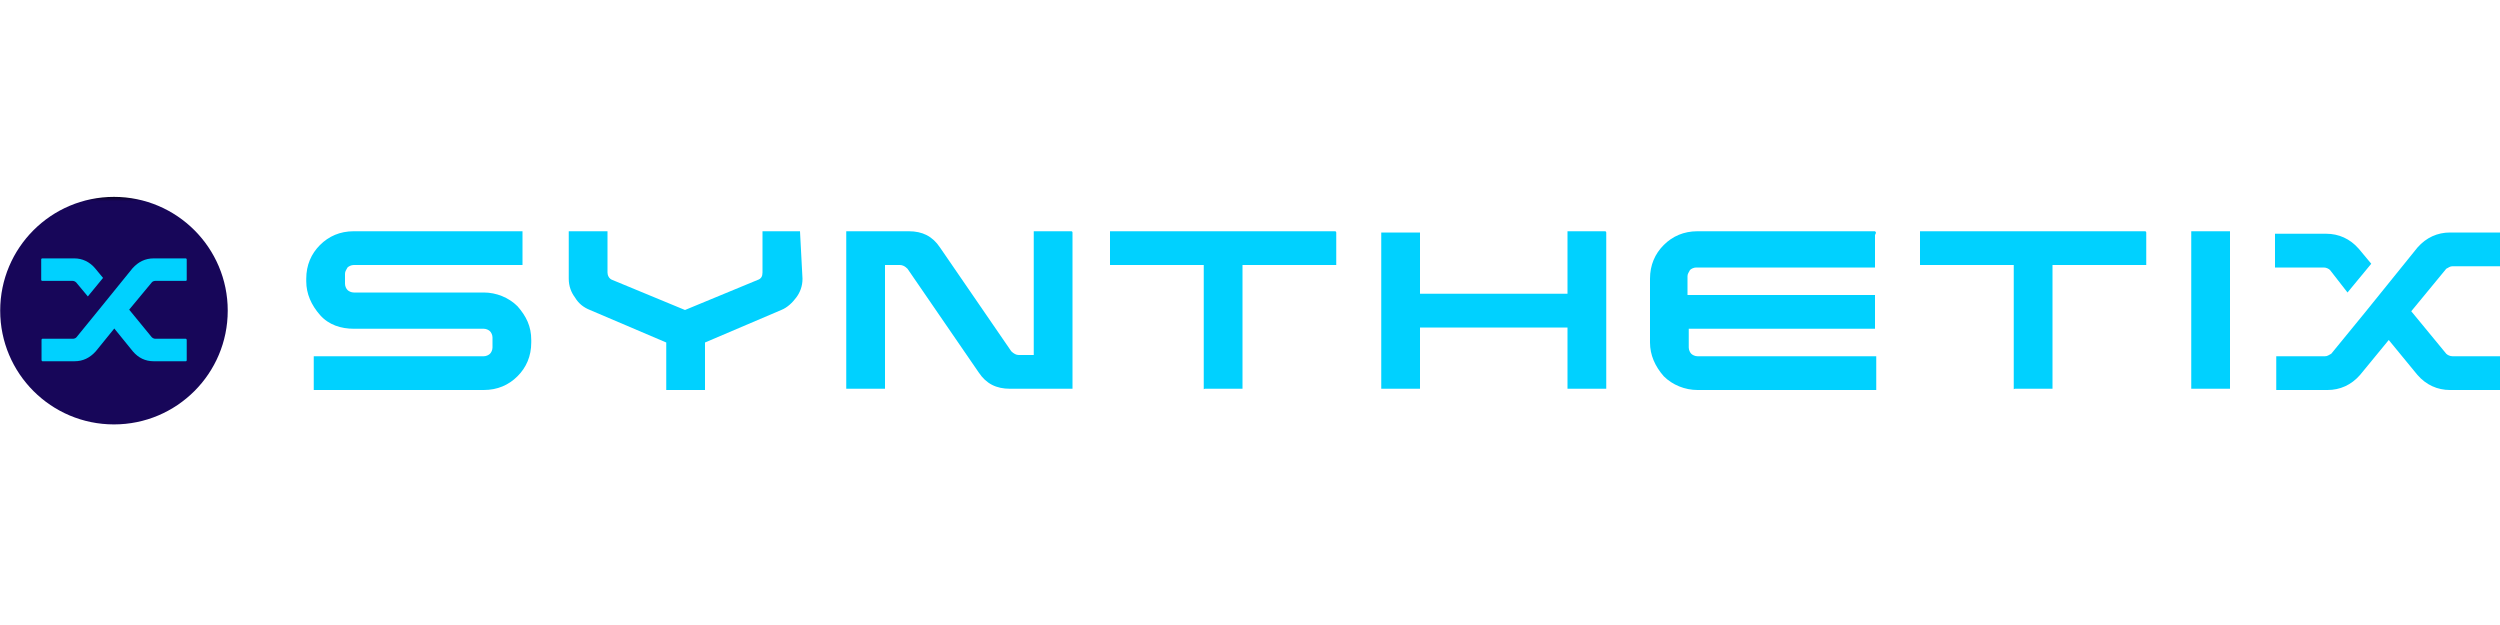
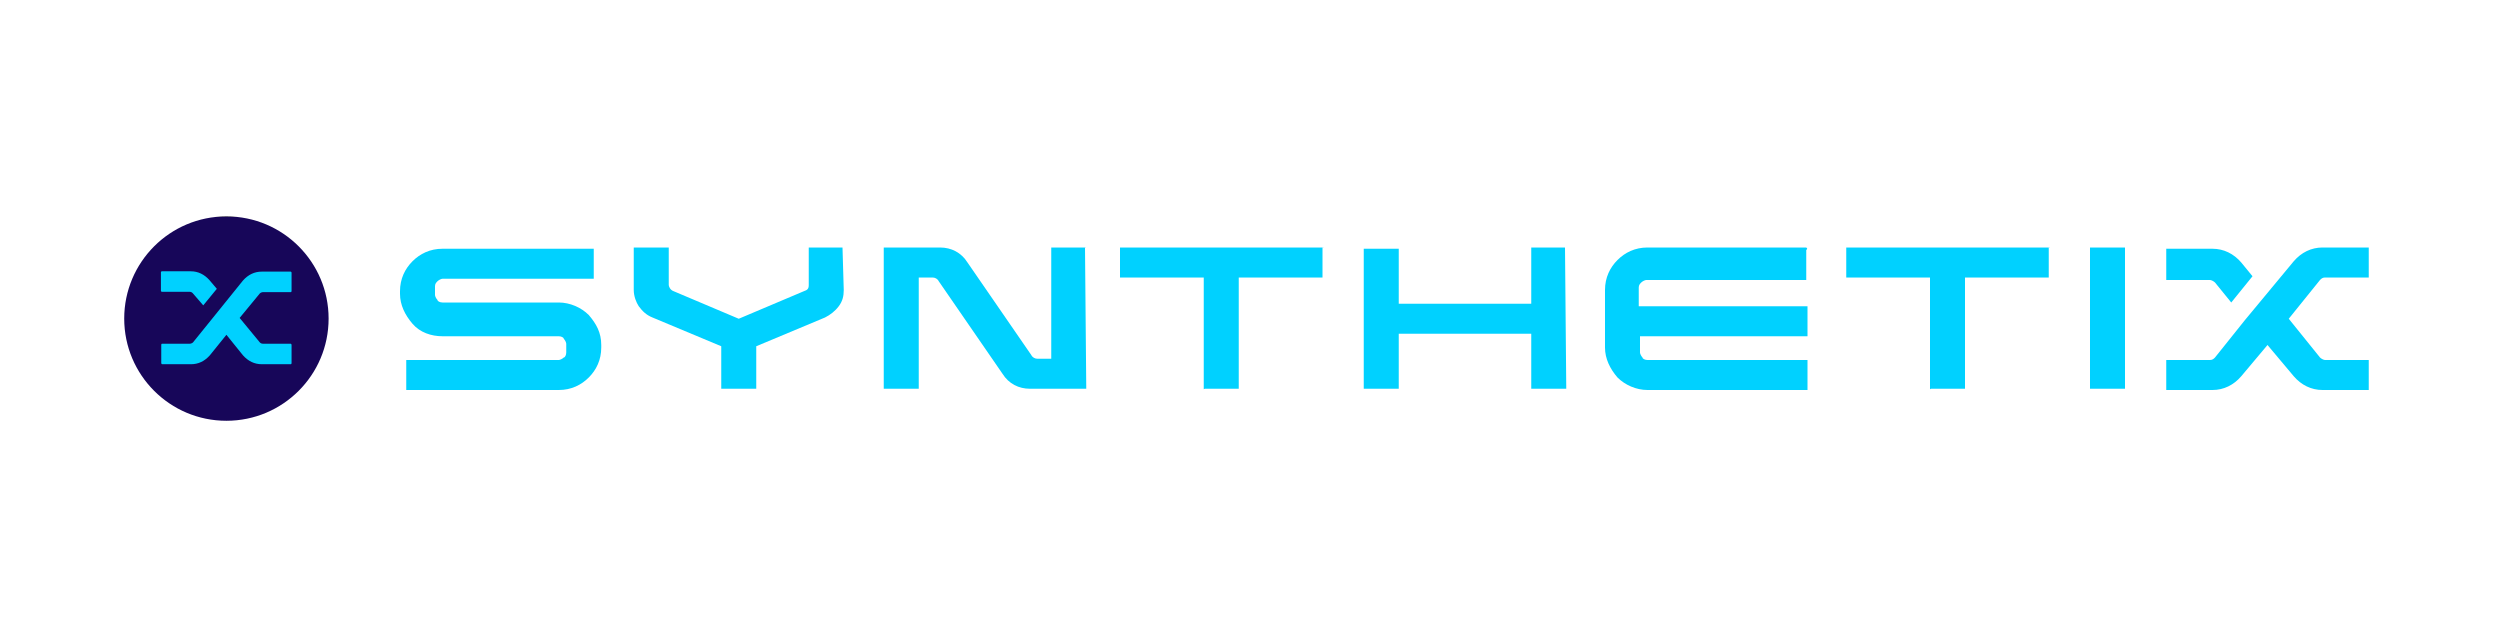
<svg xmlns="http://www.w3.org/2000/svg" version="1.1" id="Layer_1" x="0px" y="0px" viewBox="-379 256 200 50" style="enable-background:new -379 256 200 50;" xml:space="preserve">
  <style type="text/css">
	.st0{fill:url(#SVGID_1_);}
	.st1{fill:#00D1FF;}
</style>
  <g transform="translate(257.63 -97.669)">
    <g transform="matrix(.26458 0 0 .26458 -257.63 97.669)">
-       <linearGradient id="SVGID_1_" gradientUnits="userSpaceOnUse" x1="46990.402" y1="-32087.766" x2="46990.402" y2="-32112.047" gradientTransform="matrix(5.249267e-002 0 0 -5.249267e-002 -3864.7 -657.269)">
+       <linearGradient id="SVGID_1_" gradientUnits="userSpaceOnUse" x1="383469.438" y1="123282.484" x2="383469.438" y2="123304.273" gradientTransform="matrix(1.388851e-002 0 0 1.388851e-002 -6689.829 -679.2108)">
        <stop offset="0" style="stop-color:#090220" />
        <stop offset="1" style="stop-color:#170659" />
      </linearGradient>
-       <circle class="st0" cx="-1398" cy="1061.5" r="34.4" />
+       <circle class="st0" cx="-1364" cy="1063.9" r="30.9" />
      <g>
-         <path class="st1" d="M-1409.4,1053c-0.3-0.3-0.7-0.5-1.1-0.5h-9.2c-0.1,0-0.1,0-0.2-0.1c0,0-0.1-0.1-0.1-0.2v-6.2     c0-0.1,0-0.1,0.1-0.2c0.1-0.1,0.1-0.1,0.2-0.1h9.7c2.4,0,4.6,1,6.3,3l2.4,2.9l-4.6,5.6L-1409.4,1053z M-1392.4,1048.7     c1.8-2,3.9-3,6.4-3h9.7c0.1,0,0.1,0,0.2,0.1c0,0,0.1,0.1,0.1,0.2v6.2c0,0.1,0,0.1-0.1,0.2c0,0.1-0.1,0.1-0.2,0.1h-9.2     c-0.4,0-0.9,0.2-1.1,0.5l-6.8,8.2l6.8,8.3c0.3,0.3,0.7,0.5,1.1,0.5h9.2c0.1,0,0.1,0,0.2,0.1c0,0.1,0.1,0.1,0.1,0.2v6.2     c0,0.1,0,0.1-0.1,0.2c0,0.1-0.1,0.1-0.2,0.1h-9.7c-2.5,0-4.6-1-6.3-3l-5.6-6.9l-5.6,6.9c-1.8,2-3.9,3-6.4,3h-9.7     c-0.1,0-0.1,0-0.2-0.1c0-0.1-0.1-0.1-0.1-0.2v-6.2c0-0.1,0-0.1,0.1-0.2c0-0.1,0.1-0.1,0.2-0.1h9.2c0.4,0,0.9-0.2,1.1-0.5l6.6-8.1     L-1392.4,1048.7z" />
+         <path class="st1" d="M-1374.2,1056.2c-0.3-0.3-0.6-0.4-1-0.4h-8.3c-0.1,0-0.1,0-0.2-0.1c0,0-0.1-0.1-0.1-0.2v-5.6     c0-0.1,0-0.1,0.1-0.2s0.1-0.1,0.2-0.1h8.7c2.2,0,4.1,0.9,5.7,2.7l2.2,2.6l-4.1,5L-1374.2,1056.2z M-1359,1052.4     c1.6-1.8,3.5-2.7,5.7-2.7h8.7c0.1,0,0.1,0,0.2,0.1c0,0,0.1,0.1,0.1,0.2v5.6c0,0.1,0,0.1-0.1,0.2c0,0.1-0.1,0.1-0.2,0.1h-8.3     c-0.4,0-0.8,0.2-1,0.4l-6.1,7.4l6.1,7.4c0.3,0.3,0.6,0.4,1,0.4h8.3c0.1,0,0.1,0,0.2,0.1c0,0.1,0.1,0.1,0.1,0.2v5.6     c0,0.1,0,0.1-0.1,0.2c0,0.1-0.1,0.1-0.2,0.1h-8.7c-2.2,0-4.1-0.9-5.7-2.7l-5-6.2l-5,6.2c-1.6,1.8-3.5,2.7-5.7,2.7h-8.7     c-0.1,0-0.1,0-0.2-0.1c0-0.1-0.1-0.1-0.1-0.2v-5.6c0-0.1,0-0.1,0.1-0.2c0-0.1,0.1-0.1,0.2-0.1h8.3c0.4,0,0.8-0.2,1-0.4l5.9-7.3     L-1359,1052.4z" />
      </g>
    </g>
  </g>
  <g>
-     <path class="st1" d="M-337.6,280.5c-0.7-0.7-1.7-1.1-2.7-1.1h-10.4c-0.2,0-0.4-0.1-0.5-0.2s-0.2-0.3-0.2-0.5v-0.8   c0-0.2,0.1-0.3,0.2-0.5c0.1-0.1,0.3-0.2,0.5-0.2h13.4c0,0,0.1,0,0.1,0c0,0,0,0,0-0.1v-2.5c0,0,0-0.1,0-0.1c0,0,0,0-0.1,0h-13.4   c-1.1,0-2,0.4-2.7,1.1c-0.7,0.7-1.1,1.6-1.1,2.7v0.2c0,1,0.4,1.9,1.1,2.7s1.7,1.1,2.7,1.1h10.4c0.2,0,0.4,0.1,0.5,0.2   c0.1,0.1,0.2,0.3,0.2,0.5v0.8c0,0.2-0.1,0.4-0.2,0.5c-0.1,0.1-0.3,0.2-0.5,0.2h-13.5c0,0,0,0-0.1,0c0,0,0,0,0,0.1v2.5   c0,0,0,0,0,0.1c0,0,0,0,0.1,0h13.5c1.1,0,2-0.4,2.7-1.1c0.7-0.7,1.1-1.6,1.1-2.7v-0.2C-336.5,282.1-336.9,281.3-337.6,280.5z" />
-     <path class="st1" d="M-315,274.5h-2.9c0,0,0,0-0.1,0c0,0,0,0,0,0.1v3.2c0,0.3-0.1,0.5-0.4,0.6l-5.8,2.4l-5.8-2.4   c-0.3-0.1-0.4-0.4-0.4-0.6v-3.2c0,0,0-0.1,0-0.1c0,0,0,0-0.1,0h-2.9c0,0,0,0-0.1,0c0,0,0,0,0,0.1v3.7c0,0.6,0.2,1.1,0.5,1.5   c0.3,0.5,0.7,0.8,1.2,1l6.1,2.6v3.7c0,0,0,0.1,0,0.1c0,0,0,0,0.1,0h2.9c0,0,0,0,0.1,0c0,0,0,0,0-0.1v-3.7l6.1-2.6   c0.5-0.2,0.9-0.6,1.2-1c0.3-0.4,0.5-0.9,0.5-1.5L-315,274.5C-314.9,274.5-314.9,274.5-315,274.5C-314.9,274.5-315,274.5-315,274.5z   " />
-     <path class="st1" d="M-293.3,274.5h-2.9c0,0-0.1,0-0.1,0c0,0,0,0,0,0.1v9.8h-1.2c-0.2,0-0.4-0.1-0.6-0.3l-5.7-8.3   c-0.6-0.9-1.4-1.3-2.5-1.3h-4.9c0,0-0.1,0-0.1,0c0,0,0,0,0,0.1V287c0,0,0,0,0,0.1c0,0,0,0,0.1,0h2.9c0,0,0,0,0.1,0c0,0,0,0,0-0.1   v-9.8h1.2c0.2,0,0.4,0.1,0.6,0.3l5.7,8.3c0.6,0.9,1.4,1.3,2.5,1.3h4.9c0,0,0.1,0,0.1,0c0,0,0,0,0-0.1v-12.4   C-293.2,274.6-293.2,274.5-293.3,274.5C-293.3,274.5-293.3,274.5-293.3,274.5z" />
-     <path class="st1" d="M-272.2,274.5h-17.9c0,0-0.1,0-0.1,0c0,0,0,0,0,0.1v2.5c0,0,0,0,0,0.1c0,0,0,0,0.1,0h7.4v9.8c0,0,0,0,0,0.1   s0,0,0.1,0h2.9c0,0,0.1,0,0.1,0c0,0,0,0,0-0.1v-9.8h7.4c0,0,0.1,0,0.1,0c0,0,0,0,0-0.1v-2.5C-272.1,274.6-272.1,274.5-272.2,274.5   C-272.2,274.5-272.2,274.5-272.2,274.5z" />
-     <path class="st1" d="M-250.6,274.5h-2.9c0,0,0,0-0.1,0c0,0,0,0,0,0.1v4.9h-11.8v-4.8c0,0,0,0,0-0.1c0,0,0,0-0.1,0h-2.9   c0,0,0,0-0.1,0c0,0,0,0,0,0.1V287c0,0,0,0,0,0.1c0,0,0,0,0.1,0h2.9c0,0,0.1,0,0.1,0c0,0,0,0,0-0.1v-4.8h11.8v4.8c0,0,0,0,0,0.1   c0,0,0,0,0.1,0h2.9c0,0,0.1,0,0.1,0c0,0,0,0,0-0.1v-12.4C-250.5,274.6-250.5,274.5-250.6,274.5   C-250.5,274.5-250.5,274.5-250.6,274.5z" />
-     <path class="st1" d="M-229,274.5h-14.2c-1.1,0-2,0.4-2.7,1.1c-0.7,0.7-1.1,1.6-1.1,2.7v5.1c0,1,0.4,1.9,1.1,2.7   c0.7,0.7,1.7,1.1,2.7,1.1h14.2c0,0,0,0,0.1,0c0,0,0,0,0-0.1v-2.5c0,0,0-0.1,0-0.1c0,0,0,0-0.1,0h-14.2c-0.2,0-0.4-0.1-0.5-0.2   s-0.2-0.3-0.2-0.5v-1.5h14.8c0,0,0.1,0,0.1,0c0,0,0,0,0-0.1v-2.5c0,0,0-0.1,0-0.1c0,0,0,0-0.1,0h-14.9v-1.5c0-0.2,0.1-0.3,0.2-0.5   c0.1-0.1,0.3-0.2,0.5-0.2h14.2c0,0,0,0,0.1,0c0,0,0,0,0-0.1v-2.5C-228.9,274.6-228.9,274.6-229,274.5   C-228.9,274.5-229,274.5-229,274.5z" />
-     <path class="st1" d="M-207.4,274.5h-17.9c0,0-0.1,0-0.1,0c0,0,0,0,0,0.1v2.5c0,0,0,0,0,0.1c0,0,0,0,0.1,0h7.4v9.8c0,0,0,0,0,0.1   s0,0,0.1,0h2.9c0,0,0.1,0,0.1,0c0,0,0,0,0-0.1v-9.8h7.4c0,0,0.1,0,0.1,0c0,0,0,0,0-0.1v-2.5C-207.3,274.6-207.3,274.5-207.4,274.5   C-207.4,274.5-207.4,274.5-207.4,274.5z" />
-     <path class="st1" d="M-200.6,274.5C-200.7,274.5-200.7,274.5-200.6,274.5l-3,0c0,0-0.1,0-0.1,0c0,0,0,0,0,0.1V287c0,0,0,0,0,0.1   c0,0,0,0,0.1,0h2.9c0,0,0.1,0,0.1,0c0,0,0,0,0-0.1L-200.6,274.5C-200.6,274.5-200.6,274.5-200.6,274.5z" />
-     <path class="st1" d="M-192.6,277.6c-0.1-0.1-0.3-0.2-0.5-0.2h-3.8c0,0-0.1,0-0.1,0c0,0,0,0,0-0.1v-2.5c0,0,0,0,0-0.1c0,0,0,0,0.1,0   h4c1,0,1.9,0.4,2.6,1.2l1,1.2l-1.9,2.3L-192.6,277.6z M-185.6,275.8c0.7-0.8,1.6-1.2,2.6-1.2h4c0,0,0.1,0,0.1,0s0,0,0,0.1v2.5   c0,0,0,0,0,0.1c0,0,0,0-0.1,0h-3.8c-0.2,0-0.3,0.1-0.5,0.2l-2.8,3.4l2.8,3.4c0.1,0.1,0.3,0.2,0.5,0.2h3.8c0,0,0.1,0,0.1,0   c0,0,0,0,0,0.1v2.5c0,0,0,0,0,0.1c0,0,0,0-0.1,0h-4c-1,0-1.9-0.4-2.6-1.2l-2.3-2.8l-2.3,2.8c-0.7,0.8-1.6,1.2-2.6,1.2h-4   c0,0-0.1,0-0.1,0c0,0,0,0,0-0.1v-2.5c0,0,0,0,0-0.1c0,0,0,0,0.1,0h3.8c0.2,0,0.3-0.1,0.5-0.2l2.7-3.3L-185.6,275.8z" />
+     <path class="st1" d="M-331.9,281.2c-0.6-0.6-1.5-1-2.4-1h-9.3c-0.2,0-0.4-0.1-0.4-0.2c-0.1-0.1-0.2-0.3-0.2-0.4v-0.7   c0-0.2,0.1-0.3,0.2-0.4c0.1-0.1,0.3-0.2,0.4-0.2h12h0.1c0,0,0,0,0-0.1v-2.2v-0.1c0,0,0,0-0.1,0h-12c-1,0-1.8,0.4-2.4,1   c-0.6,0.6-1,1.4-1,2.4v0.2c0,0.9,0.4,1.7,1,2.4s1.5,1,2.4,1h9.3c0.2,0,0.4,0.1,0.4,0.2c0.1,0.1,0.2,0.3,0.2,0.4v0.7   c0,0.2-0.1,0.4-0.2,0.4c-0.1,0.1-0.3,0.2-0.4,0.2h-12.1c0,0,0,0-0.1,0c0,0,0,0,0,0.1v2.2c0,0,0,0,0,0.1c0,0,0,0,0.1,0h12.1   c1,0,1.8-0.4,2.4-1c0.6-0.6,1-1.4,1-2.4v-0.2C-330.9,282.6-331.3,281.9-331.9,281.2z" />
+     <path class="st1" d="M-311.6,275.8h-2.6c0,0,0,0-0.1,0c0,0,0,0,0,0.1v2.9c0,0.3-0.1,0.4-0.4,0.5l-5.2,2.2l-5.2-2.2   c-0.3-0.1-0.4-0.4-0.4-0.5v-2.9v-0.1c0,0,0,0-0.1,0h-2.6c0,0,0,0-0.1,0c0,0,0,0,0,0.1v3.3c0,0.5,0.2,1,0.4,1.3   c0.3,0.4,0.6,0.7,1.1,0.9l5.5,2.3v3.3v0.1c0,0,0,0,0.1,0h2.6c0,0,0,0,0.1,0c0,0,0,0,0-0.1v-3.3l5.5-2.3c0.4-0.2,0.8-0.5,1.1-0.9   c0.3-0.4,0.4-0.8,0.4-1.3L-311.6,275.8C-311.5,275.8-311.5,275.8-311.6,275.8C-311.5,275.8-311.6,275.8-311.6,275.8z" />
+     <path class="st1" d="M-292.2,275.8h-2.6h-0.1c0,0,0,0,0,0.1v8.8h-1.1c-0.2,0-0.4-0.1-0.5-0.3l-5.1-7.4c-0.5-0.8-1.3-1.2-2.2-1.2   h-4.4h-0.1c0,0,0,0,0,0.1V287c0,0,0,0,0,0.1c0,0,0,0,0.1,0h2.6c0,0,0,0,0.1,0c0,0,0,0,0-0.1v-8.8h1.1c0.2,0,0.4,0.1,0.5,0.3   l5.1,7.4c0.5,0.8,1.3,1.2,2.2,1.2h4.4h0.1c0,0,0,0,0-0.1L-292.2,275.8C-292.1,275.9-292.1,275.8-292.2,275.8L-292.2,275.8z" />
+     <path class="st1" d="M-273.2,275.8h-16.1h-0.1c0,0,0,0,0,0.1v2.2c0,0,0,0,0,0.1c0,0,0,0,0.1,0h6.6v8.8c0,0,0,0,0,0.1s0,0,0.1,0h2.6   h0.1c0,0,0,0,0-0.1v-8.8h6.6h0.1c0,0,0,0,0-0.1L-273.2,275.8C-273.1,275.9-273.1,275.8-273.2,275.8L-273.2,275.8z" />
+     <path class="st1" d="M-253.8,275.8h-2.6c0,0,0,0-0.1,0c0,0,0,0,0,0.1v4.4h-10.6V276c0,0,0,0,0-0.1c0,0,0,0-0.1,0h-2.6   c0,0,0,0-0.1,0c0,0,0,0,0,0.1v11c0,0,0,0,0,0.1c0,0,0,0,0.1,0h2.6h0.1c0,0,0,0,0-0.1v-4.3h10.6v4.3c0,0,0,0,0,0.1c0,0,0,0,0.1,0   h2.6h0.1c0,0,0,0,0-0.1L-253.8,275.8C-253.8,275.9-253.8,275.8-253.8,275.8C-253.8,275.8-253.8,275.8-253.8,275.8z" />
+     <path class="st1" d="M-234.5,275.8h-12.7c-1,0-1.8,0.4-2.4,1c-0.6,0.6-1,1.4-1,2.4v4.6c0,0.9,0.4,1.7,1,2.4c0.6,0.6,1.5,1,2.4,1   h12.7c0,0,0,0,0.1,0c0,0,0,0,0-0.1v-2.2v-0.1c0,0,0,0-0.1,0h-12.7c-0.2,0-0.4-0.1-0.4-0.2c-0.1-0.1-0.2-0.3-0.2-0.4v-1.3h13.3h0.1   c0,0,0,0,0-0.1v-2.2v-0.1c0,0,0,0-0.1,0h-13.4V279c0-0.2,0.1-0.3,0.2-0.4c0.1-0.1,0.3-0.2,0.4-0.2h12.7c0,0,0,0,0.1,0   c0,0,0,0,0-0.1V276C-234.4,275.9-234.4,275.9-234.5,275.8C-234.4,275.8-234.5,275.8-234.5,275.8z" />
+     <path class="st1" d="M-215.1,275.8h-16.1h-0.1c0,0,0,0,0,0.1v2.2c0,0,0,0,0,0.1c0,0,0,0,0.1,0h6.6v8.8c0,0,0,0,0,0.1s0,0,0.1,0h2.6   h0.1c0,0,0,0,0-0.1v-8.8h6.6h0.1c0,0,0,0,0-0.1L-215.1,275.8C-215,275.9-215,275.8-215.1,275.8L-215.1,275.8z" />
+     <path class="st1" d="M-209,275.8C-209.1,275.8-209.1,275.8-209,275.8h-2.7h-0.1c0,0,0,0,0,0.1V287c0,0,0,0,0,0.1c0,0,0,0,0.1,0h2.6   h0.1c0,0,0,0,0-0.1V275.8L-209,275.8z" />
+     <path class="st1" d="M-201.8,278.6c-0.1-0.1-0.3-0.2-0.4-0.2h-3.4h-0.1c0,0,0,0,0-0.1V276c0,0,0,0,0-0.1c0,0,0,0,0.1,0h3.6   c0.9,0,1.7,0.4,2.3,1.1l0.9,1.1l-1.7,2.1L-201.8,278.6z M-195.5,276.9c0.6-0.7,1.4-1.1,2.3-1.1h3.6h0.1c0,0,0,0,0,0.1v2.2   c0,0,0,0,0,0.1c0,0,0,0-0.1,0h-3.4c-0.2,0-0.3,0.1-0.4,0.2l-2.5,3.1l2.5,3.1c0.1,0.1,0.3,0.2,0.4,0.2h3.4h0.1c0,0,0,0,0,0.1v2.2   c0,0,0,0,0,0.1c0,0,0,0-0.1,0h-3.6c-0.9,0-1.7-0.4-2.3-1.1l-2.1-2.5l-2.1,2.5c-0.6,0.7-1.4,1.1-2.3,1.1h-3.6h-0.1c0,0,0,0,0-0.1   v-2.2c0,0,0,0,0-0.1c0,0,0,0,0.1,0h3.4c0.2,0,0.3-0.1,0.4-0.2l2.4-3L-195.5,276.9z" />
  </g>
</svg>
